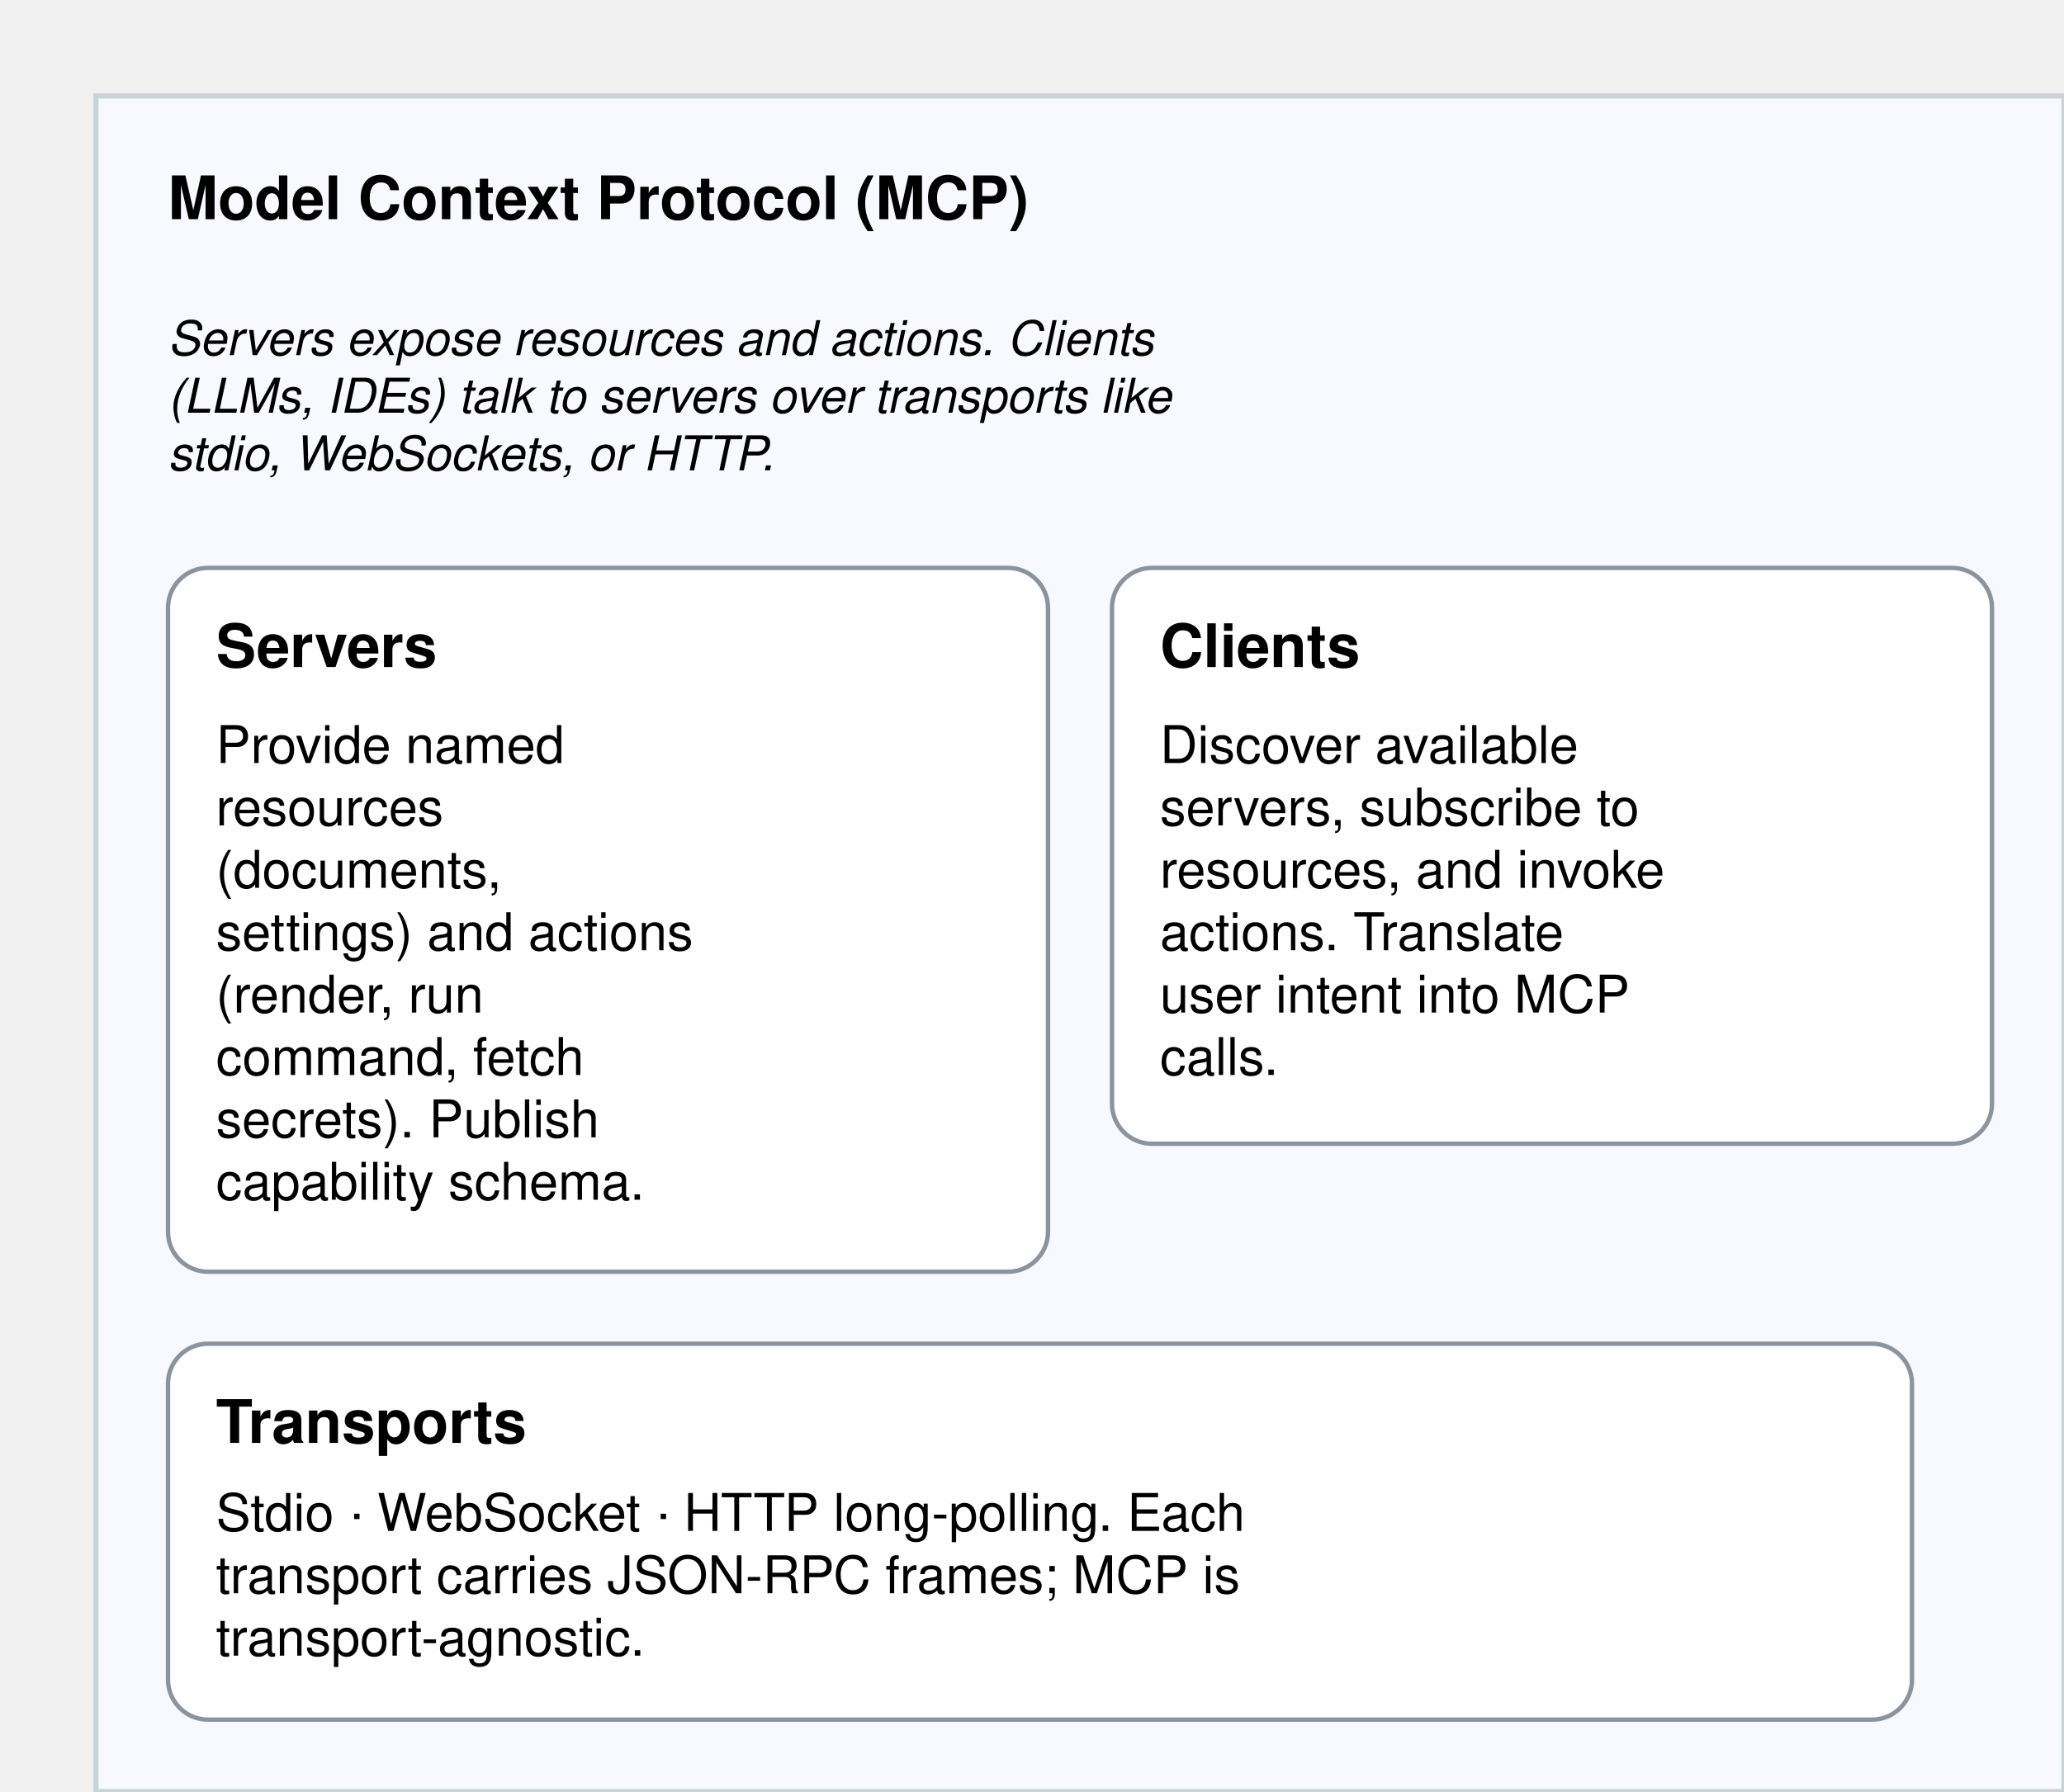
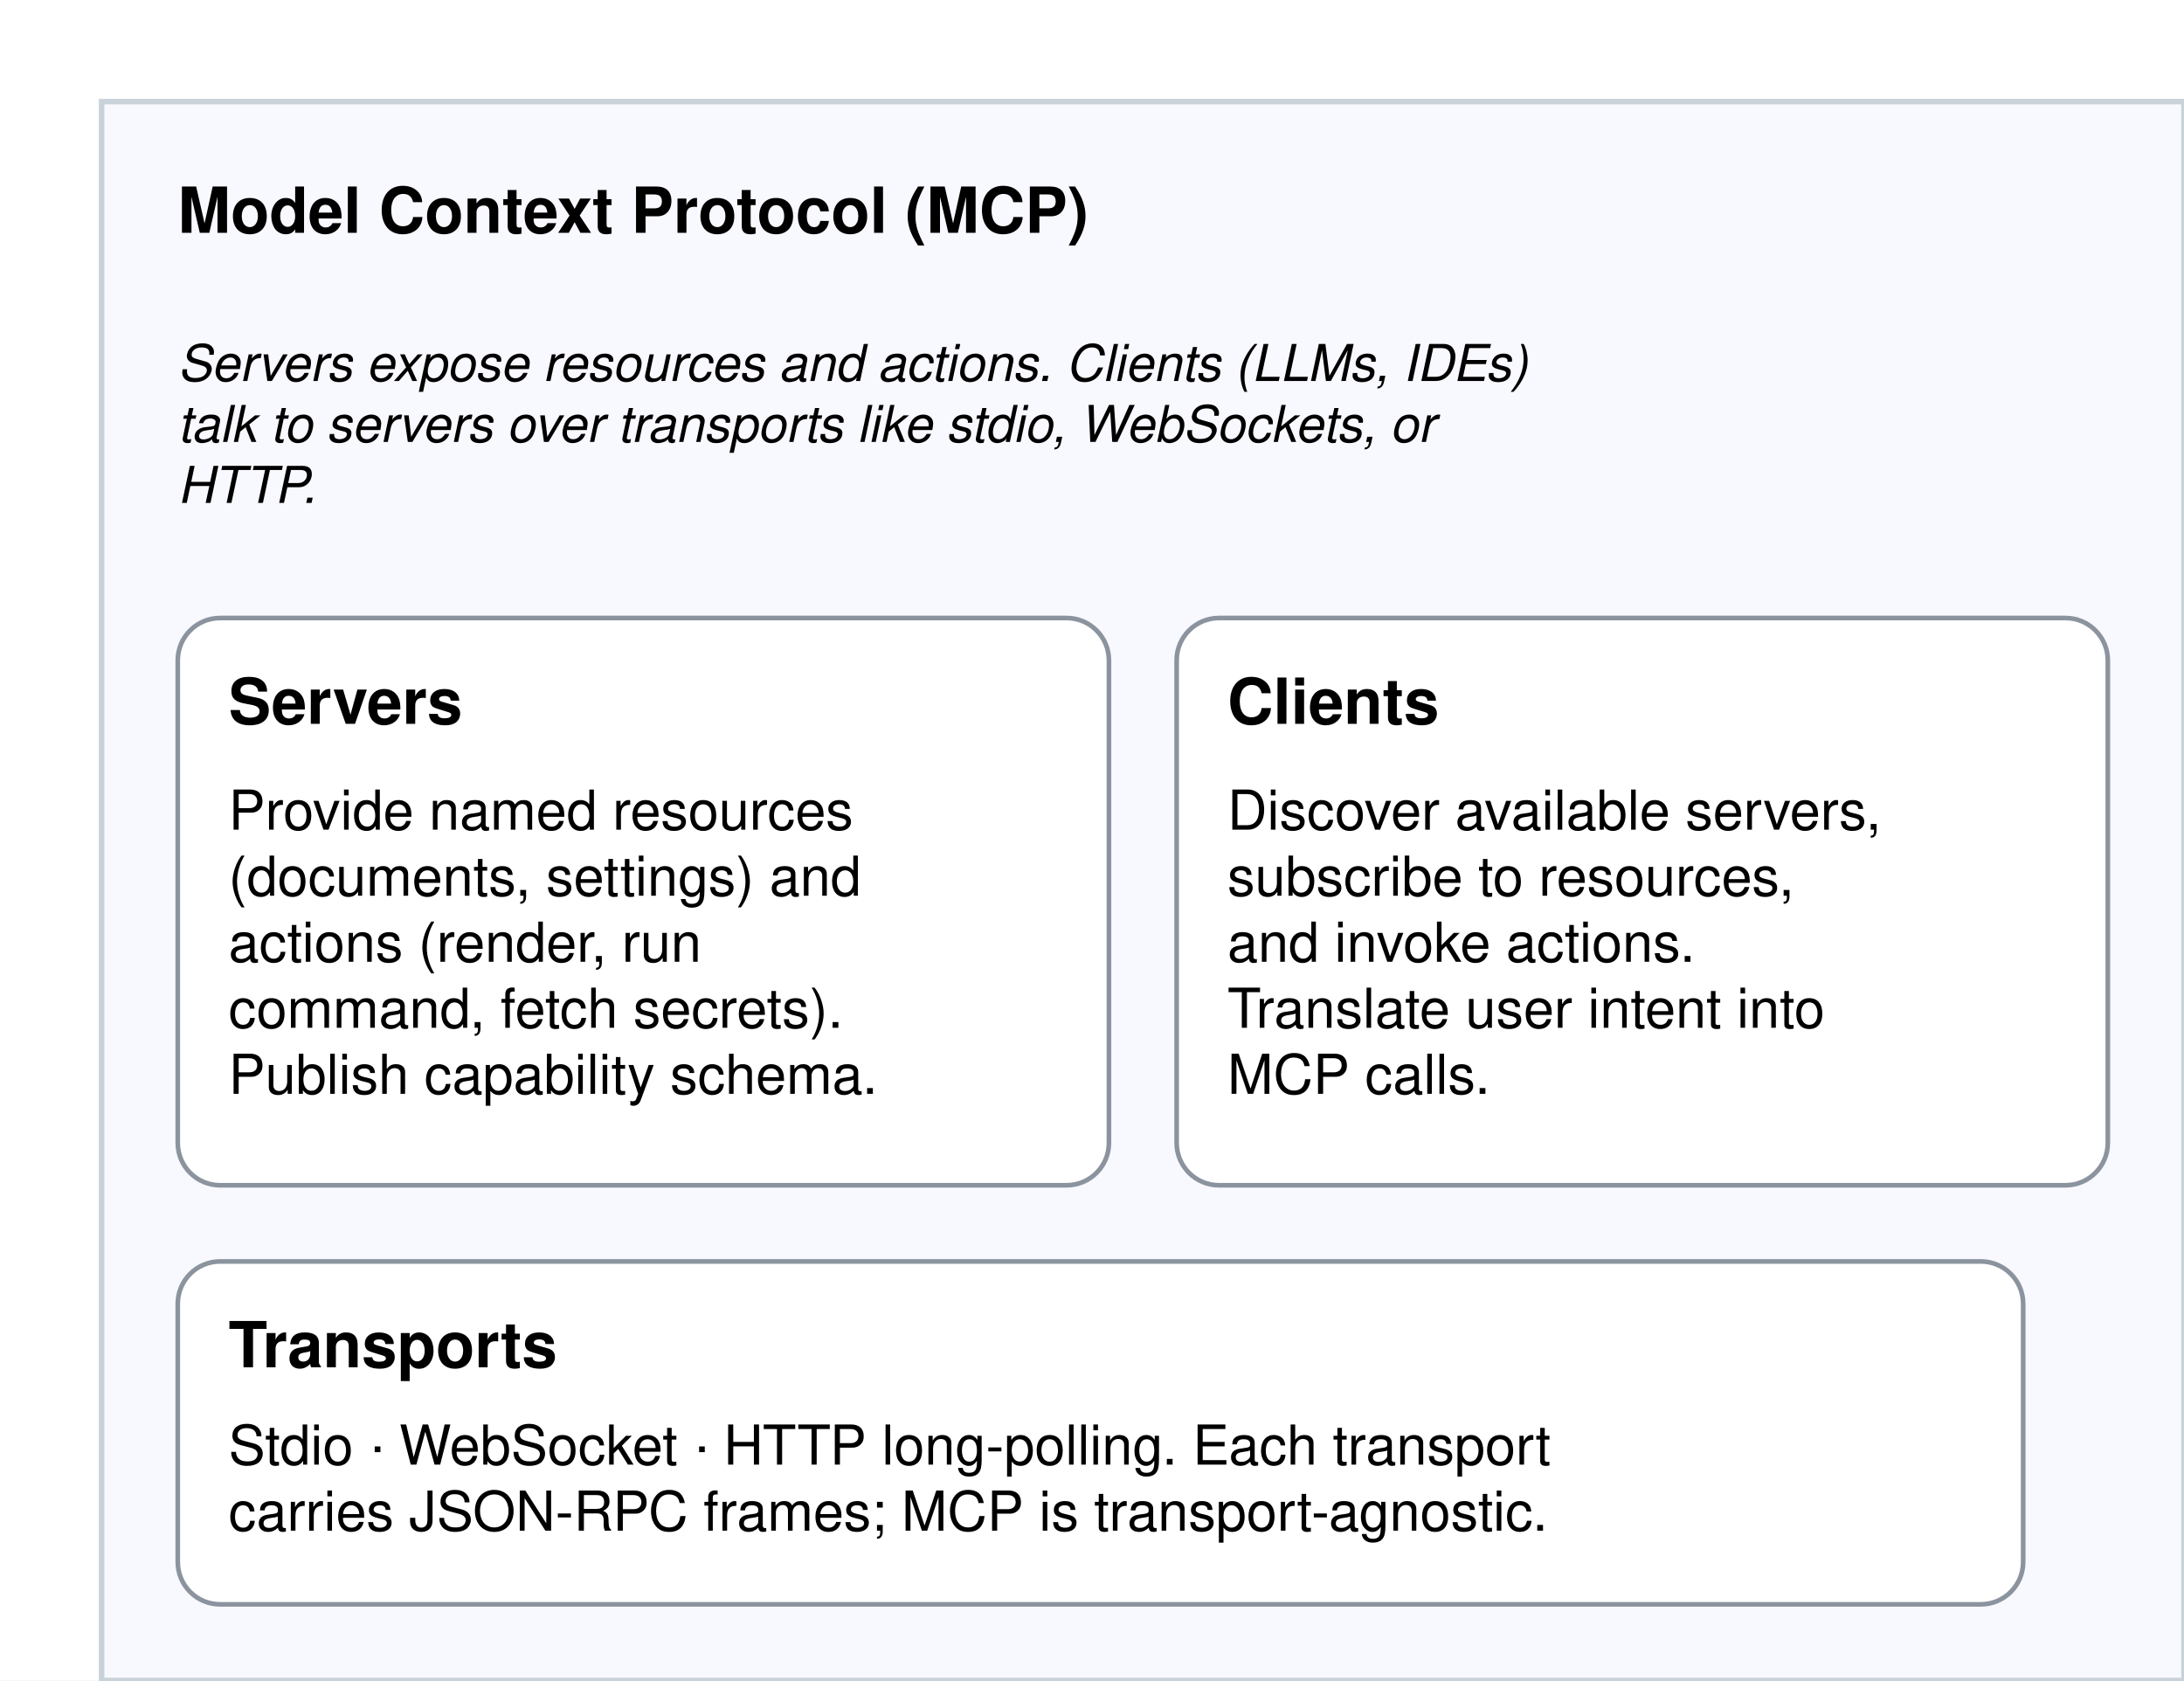
- <svg xmlns="http://www.w3.org/2000/svg" viewBox="0 0 516 448" width="516" height="448">
+ <svg xmlns="http://www.w3.org/2000/svg" viewBox="0 0 516 397" width="516" height="397">
+   <rect x="0" y="0" width="516" height="397" fill="#fff" />
  <style>
    .board { fill: #f8f8ff; stroke: #c9d1d9; stroke-width: 1.3; }
    .card { fill: white; stroke: #8b949e; stroke-width: 1.1; rx: 10; ry: 10; }
    .title { font-size: 15; font-weight: 600; }
    .body { font-size: 13; }
    .label { font-size: 12; font-style: italic; }
  </style>
  <g transform="translate(24, 24)">
-     <rect x="0" y="0" width="492" height="424" class="board" />
+     <rect x="0" y="0" width="492" height="373" class="board" />
    <g transform="translate(18, 18)">
-       <text class="title" font-family="Helvetica" y="12.8">Model Context Protocol (MCP)</text>
+       <text class="title" font-family="Helvetica" y="13">Model Context Protocol (MCP)</text>
    </g>
-     <g transform="translate(18, 52)">
-       <text class="label" font-family="Helvetica" y="12.8">
-         <tspan x="0" dy="0">Servers expose resources and actions. Clients</tspan>
-         <tspan x="0" dy="1.2em">(LLMs, IDEs) talk to servers over transports like</tspan>
-         <tspan x="0" dy="1.2em">stdio, WebSockets, or HTTP.</tspan>
+     <g transform="translate(18, 53)">
+       <text class="label" font-family="Helvetica" y="13">
+         <tspan x="0" dy="0">Servers expose resources and actions. Clients (LLMs, IDEs)</tspan>
+         <tspan x="0" dy="1.2em">talk to servers over transports like stdio, WebSockets, or</tspan>
+         <tspan x="0" dy="1.2em">HTTP.</tspan>
      </text>
    </g>
-     <g transform="translate(18, 118)">
+     <g transform="translate(18, 122)">
      <g transform="translate(0, 0)">
        <g transform="translate(0, 0)">
          <g transform="translate(0, 0)">
-             <rect x="0" y="0" width="220" height="176" class="card" />
+             <rect x="0" y="0" width="220" height="134" class="card" />
            <g transform="translate(12, 12)">
-               <text class="title" font-family="Helvetica" y="12.8">Servers</text>
+               <text class="title" font-family="Helvetica" y="13">Servers</text>
            </g>
-             <g transform="translate(12, 36)">
-               <text class="body" font-family="Helvetica" y="12.8">
-                 <tspan x="0" dy="0">Provide named</tspan>
-                 <tspan x="0" dy="1.2em">resources</tspan>
-                 <tspan x="0" dy="1.2em">(documents,</tspan>
-                 <tspan x="0" dy="1.2em">settings) and actions</tspan>
-                 <tspan x="0" dy="1.2em">(render, run</tspan>
-                 <tspan x="0" dy="1.2em">command, fetch</tspan>
-                 <tspan x="0" dy="1.2em">secrets). Publish</tspan>
-                 <tspan x="0" dy="1.2em">capability schema.</tspan>
+             <g transform="translate(12, 37)">
+               <text class="body" font-family="Helvetica" y="13">
+                 <tspan x="0" dy="0">Provide named resources</tspan>
+                 <tspan x="0" dy="1.2em">(documents, settings) and</tspan>
+                 <tspan x="0" dy="1.2em">actions (render, run</tspan>
+                 <tspan x="0" dy="1.2em">command, fetch secrets).</tspan>
+                 <tspan x="0" dy="1.2em">Publish capability schema.</tspan>
              </text>
            </g>
          </g>
        </g>
        <g transform="translate(236, 0)">
          <g transform="translate(0, 0)">
-             <rect x="0" y="0" width="220" height="144" class="card" />
+             <rect x="0" y="0" width="220" height="134" class="card" />
            <g transform="translate(12, 12)">
-               <text class="title" font-family="Helvetica" y="12.8">Clients</text>
+               <text class="title" font-family="Helvetica" y="13">Clients</text>
            </g>
-             <g transform="translate(12, 36)">
-               <text class="body" font-family="Helvetica" y="12.8">
-                 <tspan x="0" dy="0">Discover available</tspan>
-                 <tspan x="0" dy="1.2em">servers, subscribe to</tspan>
-                 <tspan x="0" dy="1.2em">resources, and invoke</tspan>
-                 <tspan x="0" dy="1.2em">actions. Translate</tspan>
-                 <tspan x="0" dy="1.2em">user intent into MCP</tspan>
-                 <tspan x="0" dy="1.2em">calls.</tspan>
+             <g transform="translate(12, 37)">
+               <text class="body" font-family="Helvetica" y="13">
+                 <tspan x="0" dy="0">Discover available servers,</tspan>
+                 <tspan x="0" dy="1.2em">subscribe to resources,</tspan>
+                 <tspan x="0" dy="1.2em">and invoke actions.</tspan>
+                 <tspan x="0" dy="1.2em">Translate user intent into</tspan>
+                 <tspan x="0" dy="1.2em">MCP calls.</tspan>
              </text>
            </g>
          </g>
        </g>
      </g>
    </g>
-     <g transform="translate(18, 312)">
+     <g transform="translate(18, 274)">
      <g transform="translate(0, 0)">
-         <rect x="0" y="0" width="436" height="94" class="card" />
+         <rect x="0" y="0" width="436" height="81" class="card" />
        <g transform="translate(12, 12)">
-           <text class="title" font-family="Helvetica" y="12.8">Transports</text>
+           <text class="title" font-family="Helvetica" y="13">Transports</text>
        </g>
-         <g transform="translate(12, 34)">
-           <text class="body" font-family="Helvetica" y="12.8">
-             <tspan x="0" dy="0">Stdio · WebSocket · HTTP long-polling. Each</tspan>
-             <tspan x="0" dy="1.2em">transport carries JSON-RPC frames; MCP is</tspan>
-             <tspan x="0" dy="1.2em">transport-agnostic.</tspan>
+         <g transform="translate(12, 35)">
+           <text class="body" font-family="Helvetica" y="13">
+             <tspan x="0" dy="0">Stdio · WebSocket · HTTP long-polling. Each transport</tspan>
+             <tspan x="0" dy="1.2em">carries JSON-RPC frames; MCP is transport-agnostic.</tspan>
          </text>
        </g>
      </g>
    </g>
  </g>
</svg>
